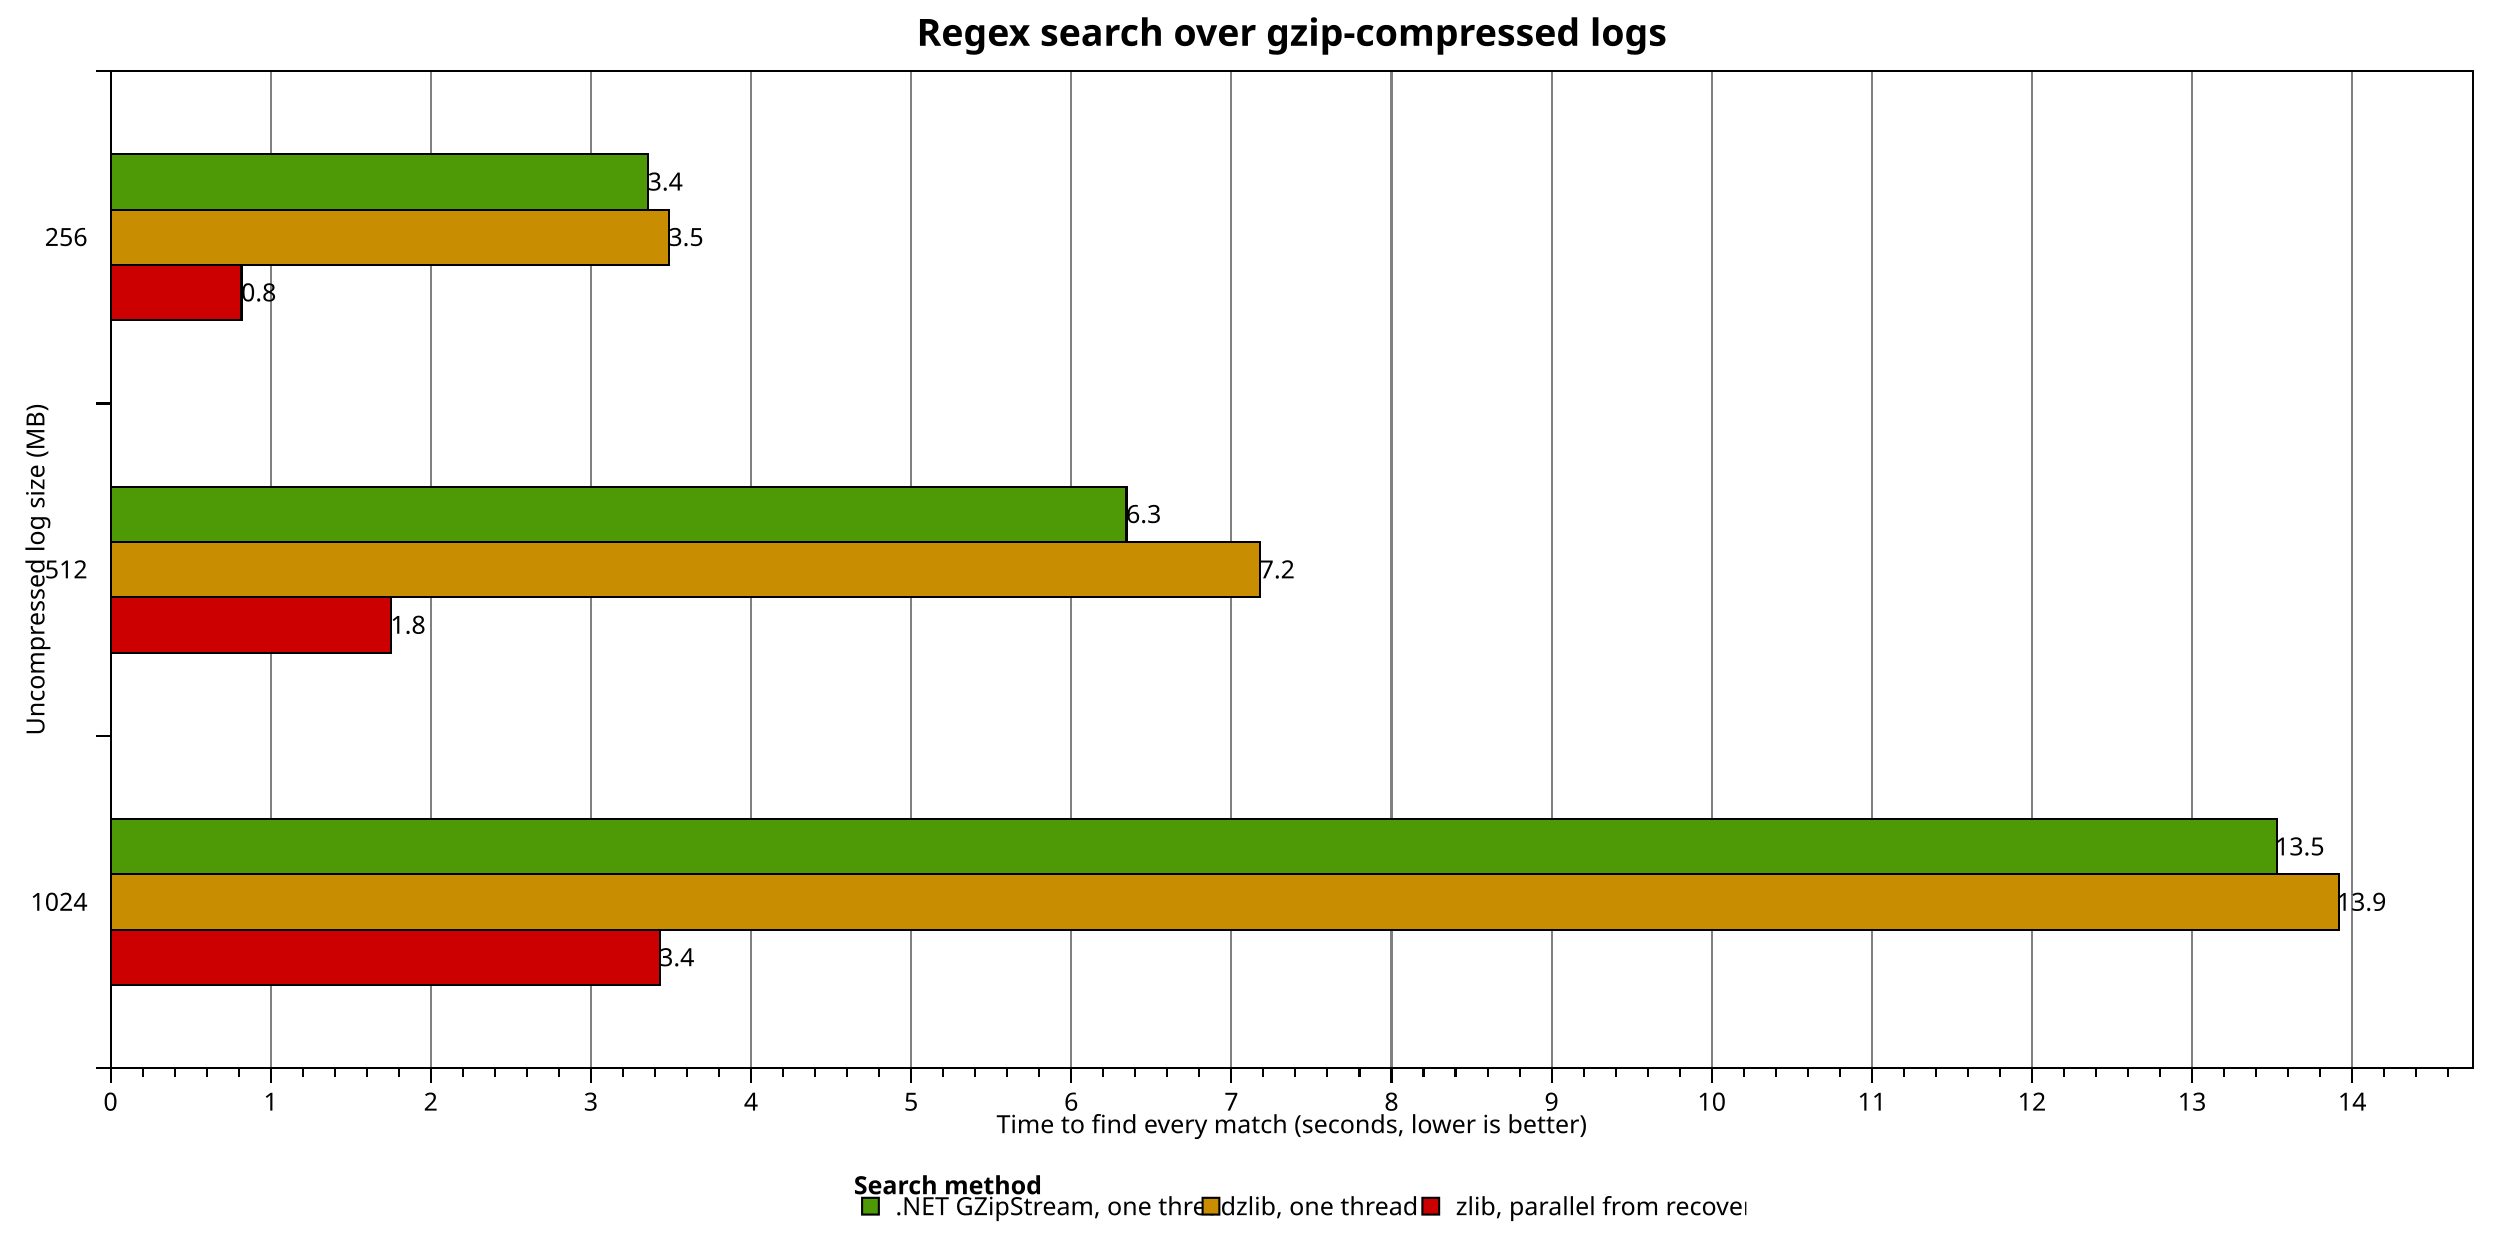
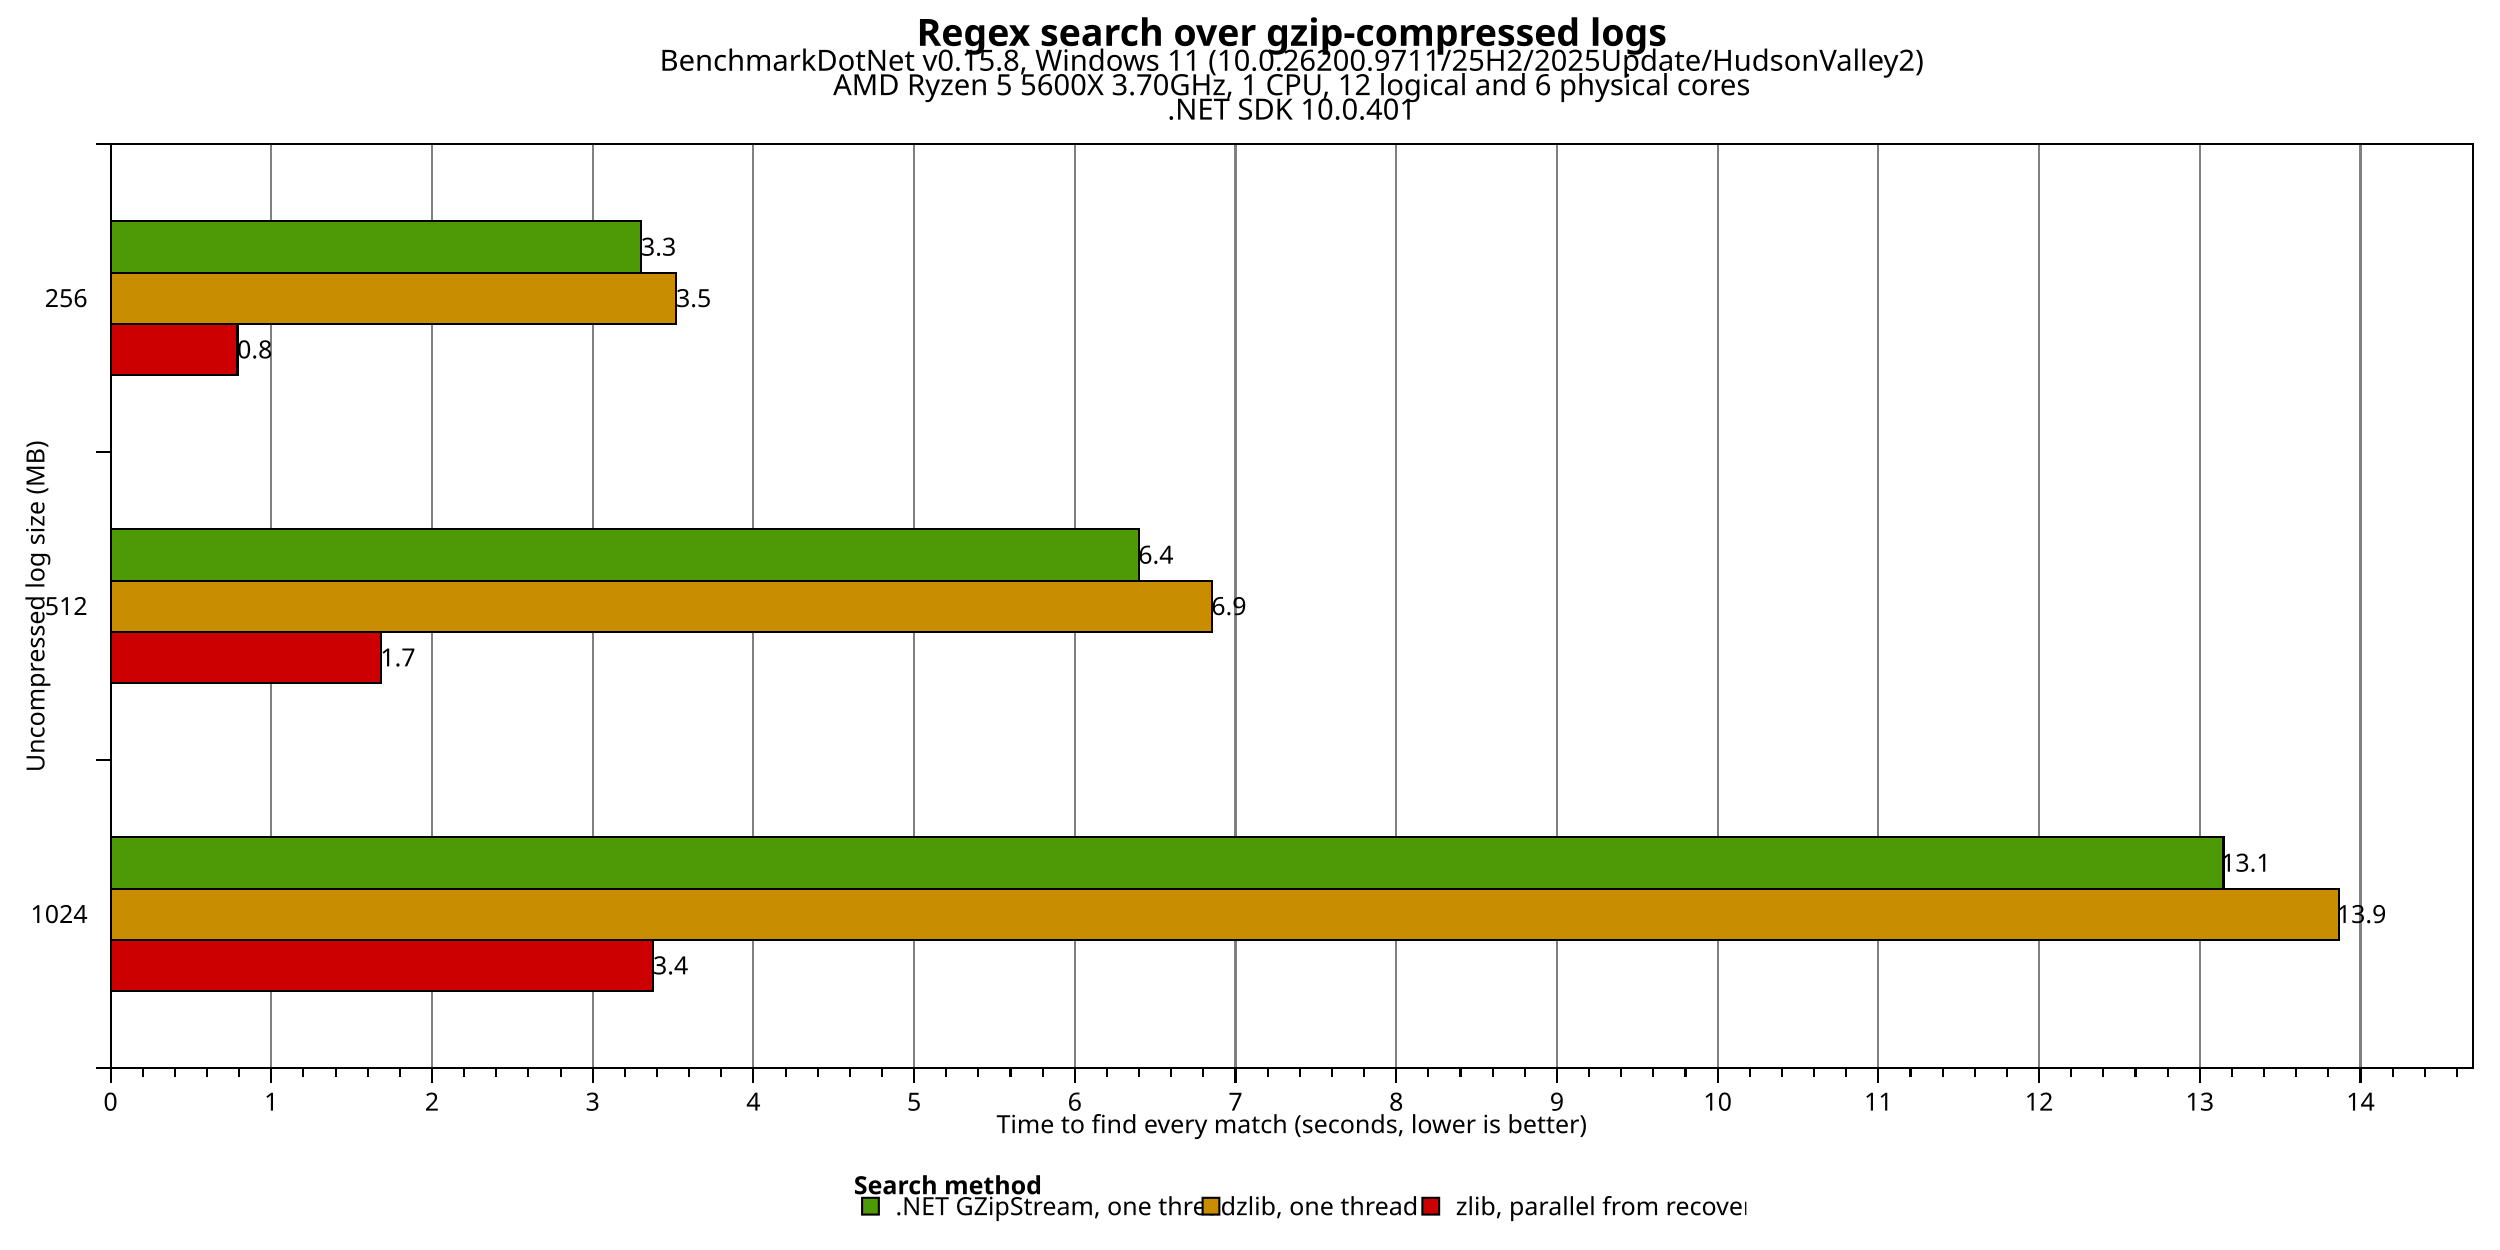
<svg xmlns="http://www.w3.org/2000/svg" width="1200" height="600" version="1.1">
+   <rect x="0" y="0" width="1200" height="600" style="fill:rgb(255,255,255);stroke:none;" />
  <defs>
    <clipPath id="clipPath1">
      <rect x="0" y="0" width="1200" height="600" />
    </clipPath>
  </defs>
  <g clip-path="url(#clipPath1)">
-     <polyline points="68.44,512.788 68.44,516.788" style="fill:none;stroke:black;stroke-width:1" shape-rendering="crispEdges" />
-     <polyline points="83.811,512.788 83.811,516.788" style="fill:none;stroke:black;stroke-width:1" shape-rendering="crispEdges" />
-     <polyline points="99.183,512.788 99.183,516.788" style="fill:none;stroke:black;stroke-width:1" shape-rendering="crispEdges" />
-     <polyline points="114.554,512.788 114.554,516.788" style="fill:none;stroke:black;stroke-width:1" shape-rendering="crispEdges" />
-     <polyline points="145.296,512.788 145.296,516.788" style="fill:none;stroke:black;stroke-width:1" shape-rendering="crispEdges" />
-     <polyline points="160.668,512.788 160.668,516.788" style="fill:none;stroke:black;stroke-width:1" shape-rendering="crispEdges" />
-     <polyline points="176.039,512.788 176.039,516.788" style="fill:none;stroke:black;stroke-width:1" shape-rendering="crispEdges" />
-     <polyline points="191.41,512.788 191.41,516.788" style="fill:none;stroke:black;stroke-width:1" shape-rendering="crispEdges" />
-     <polyline points="222.153,512.788 222.153,516.788" style="fill:none;stroke:black;stroke-width:1" shape-rendering="crispEdges" />
-     <polyline points="237.524,512.788 237.524,516.788" style="fill:none;stroke:black;stroke-width:1" shape-rendering="crispEdges" />
-     <polyline points="252.895,512.788 252.895,516.788" style="fill:none;stroke:black;stroke-width:1" shape-rendering="crispEdges" />
-     <polyline points="268.266,512.788 268.266,516.788" style="fill:none;stroke:black;stroke-width:1" shape-rendering="crispEdges" />
-     <polyline points="299.009,512.788 299.009,516.788" style="fill:none;stroke:black;stroke-width:1" shape-rendering="crispEdges" />
-     <polyline points="314.38,512.788 314.38,516.788" style="fill:none;stroke:black;stroke-width:1" shape-rendering="crispEdges" />
-     <polyline points="329.751,512.788 329.751,516.788" style="fill:none;stroke:black;stroke-width:1" shape-rendering="crispEdges" />
-     <polyline points="345.122,512.788 345.122,516.788" style="fill:none;stroke:black;stroke-width:1" shape-rendering="crispEdges" />
-     <polyline points="375.865,512.788 375.865,516.788" style="fill:none;stroke:black;stroke-width:1" shape-rendering="crispEdges" />
-     <polyline points="391.236,512.788 391.236,516.788" style="fill:none;stroke:black;stroke-width:1" shape-rendering="crispEdges" />
-     <polyline points="406.607,512.788 406.607,516.788" style="fill:none;stroke:black;stroke-width:1" shape-rendering="crispEdges" />
-     <polyline points="421.978,512.788 421.978,516.788" style="fill:none;stroke:black;stroke-width:1" shape-rendering="crispEdges" />
-     <polyline points="452.721,512.788 452.721,516.788" style="fill:none;stroke:black;stroke-width:1" shape-rendering="crispEdges" />
-     <polyline points="468.092,512.788 468.092,516.788" style="fill:none;stroke:black;stroke-width:1" shape-rendering="crispEdges" />
-     <polyline points="483.464,512.788 483.464,516.788" style="fill:none;stroke:black;stroke-width:1" shape-rendering="crispEdges" />
-     <polyline points="498.835,512.788 498.835,516.788" style="fill:none;stroke:black;stroke-width:1" shape-rendering="crispEdges" />
-     <polyline points="529.577,512.788 529.577,516.788" style="fill:none;stroke:black;stroke-width:1" shape-rendering="crispEdges" />
-     <polyline points="544.948,512.788 544.948,516.788" style="fill:none;stroke:black;stroke-width:1" shape-rendering="crispEdges" />
-     <polyline points="560.32,512.788 560.32,516.788" style="fill:none;stroke:black;stroke-width:1" shape-rendering="crispEdges" />
-     <polyline points="575.691,512.788 575.691,516.788" style="fill:none;stroke:black;stroke-width:1" shape-rendering="crispEdges" />
-     <polyline points="606.433,512.788 606.433,516.788" style="fill:none;stroke:black;stroke-width:1" shape-rendering="crispEdges" />
-     <polyline points="621.804,512.788 621.804,516.788" style="fill:none;stroke:black;stroke-width:1" shape-rendering="crispEdges" />
-     <polyline points="637.176,512.788 637.176,516.788" style="fill:none;stroke:black;stroke-width:1" shape-rendering="crispEdges" />
-     <polyline points="652.547,512.788 652.547,516.788" style="fill:none;stroke:black;stroke-width:1" shape-rendering="crispEdges" />
-     <polyline points="683.289,512.788 683.289,516.788" style="fill:none;stroke:black;stroke-width:1" shape-rendering="crispEdges" />
-     <polyline points="698.661,512.788 698.661,516.788" style="fill:none;stroke:black;stroke-width:1" shape-rendering="crispEdges" />
-     <polyline points="714.032,512.788 714.032,516.788" style="fill:none;stroke:black;stroke-width:1" shape-rendering="crispEdges" />
-     <polyline points="729.403,512.788 729.403,516.788" style="fill:none;stroke:black;stroke-width:1" shape-rendering="crispEdges" />
-     <polyline points="760.146,512.788 760.146,516.788" style="fill:none;stroke:black;stroke-width:1" shape-rendering="crispEdges" />
-     <polyline points="775.517,512.788 775.517,516.788" style="fill:none;stroke:black;stroke-width:1" shape-rendering="crispEdges" />
-     <polyline points="790.888,512.788 790.888,516.788" style="fill:none;stroke:black;stroke-width:1" shape-rendering="crispEdges" />
-     <polyline points="806.259,512.788 806.259,516.788" style="fill:none;stroke:black;stroke-width:1" shape-rendering="crispEdges" />
-     <polyline points="837.002,512.788 837.002,516.788" style="fill:none;stroke:black;stroke-width:1" shape-rendering="crispEdges" />
-     <polyline points="852.373,512.788 852.373,516.788" style="fill:none;stroke:black;stroke-width:1" shape-rendering="crispEdges" />
-     <polyline points="867.744,512.788 867.744,516.788" style="fill:none;stroke:black;stroke-width:1" shape-rendering="crispEdges" />
-     <polyline points="883.115,512.788 883.115,516.788" style="fill:none;stroke:black;stroke-width:1" shape-rendering="crispEdges" />
-     <polyline points="913.858,512.788 913.858,516.788" style="fill:none;stroke:black;stroke-width:1" shape-rendering="crispEdges" />
-     <polyline points="929.229,512.788 929.229,516.788" style="fill:none;stroke:black;stroke-width:1" shape-rendering="crispEdges" />
-     <polyline points="944.6,512.788 944.6,516.788" style="fill:none;stroke:black;stroke-width:1" shape-rendering="crispEdges" />
-     <polyline points="959.972,512.788 959.972,516.788" style="fill:none;stroke:black;stroke-width:1" shape-rendering="crispEdges" />
-     <polyline points="990.714,512.788 990.714,516.788" style="fill:none;stroke:black;stroke-width:1" shape-rendering="crispEdges" />
-     <polyline points="1006.085,512.788 1006.085,516.788" style="fill:none;stroke:black;stroke-width:1" shape-rendering="crispEdges" />
-     <polyline points="1021.457,512.788 1021.457,516.788" style="fill:none;stroke:black;stroke-width:1" shape-rendering="crispEdges" />
-     <polyline points="1036.828,512.788 1036.828,516.788" style="fill:none;stroke:black;stroke-width:1" shape-rendering="crispEdges" />
-     <polyline points="1067.57,512.788 1067.57,516.788" style="fill:none;stroke:black;stroke-width:1" shape-rendering="crispEdges" />
-     <polyline points="1082.941,512.788 1082.941,516.788" style="fill:none;stroke:black;stroke-width:1" shape-rendering="crispEdges" />
-     <polyline points="1098.313,512.788 1098.313,516.788" style="fill:none;stroke:black;stroke-width:1" shape-rendering="crispEdges" />
-     <polyline points="1113.684,512.788 1113.684,516.788" style="fill:none;stroke:black;stroke-width:1" shape-rendering="crispEdges" />
-     <polyline points="1144.426,512.788 1144.426,516.788" style="fill:none;stroke:black;stroke-width:1" shape-rendering="crispEdges" />
-     <polyline points="1159.798,512.788 1159.798,516.788" style="fill:none;stroke:black;stroke-width:1" shape-rendering="crispEdges" />
-     <polyline points="1175.169,512.788 1175.169,516.788" style="fill:none;stroke:black;stroke-width:1" shape-rendering="crispEdges" />
-     <text dominant-baseline="middle" text-anchor="end" transform="translate(42.069,113.8863)" font-family="Segoe UI" font-size="12" font-weight="400" fill="black">256</text>
-     <text dominant-baseline="middle" text-anchor="end" transform="translate(42.069,273.447)" font-family="Segoe UI" font-size="12" font-weight="400" fill="black">512</text>
-     <text dominant-baseline="middle" text-anchor="end" transform="translate(42.069,433.0077)" font-family="Segoe UI" font-size="12" font-weight="400" fill="black">1024</text>
-     <polyline points="53.069,34.106 46.069,34.106" style="fill:none;stroke:black;stroke-width:1" shape-rendering="crispEdges" />
-     <polyline points="53.069,193.667 46.069,193.667" style="fill:none;stroke:black;stroke-width:1" shape-rendering="crispEdges" />
-     <polyline points="53.069,353.227 46.069,353.227" style="fill:none;stroke:black;stroke-width:1" shape-rendering="crispEdges" />
+     <polyline points="68.497,512.788 68.497,516.788" style="fill:none;stroke:black;stroke-width:1" shape-rendering="crispEdges" />
+     <polyline points="83.925,512.788 83.925,516.788" style="fill:none;stroke:black;stroke-width:1" shape-rendering="crispEdges" />
+     <polyline points="99.354,512.788 99.354,516.788" style="fill:none;stroke:black;stroke-width:1" shape-rendering="crispEdges" />
+     <polyline points="114.782,512.788 114.782,516.788" style="fill:none;stroke:black;stroke-width:1" shape-rendering="crispEdges" />
+     <polyline points="145.639,512.788 145.639,516.788" style="fill:none;stroke:black;stroke-width:1" shape-rendering="crispEdges" />
+     <polyline points="161.067,512.788 161.067,516.788" style="fill:none;stroke:black;stroke-width:1" shape-rendering="crispEdges" />
+     <polyline points="176.495,512.788 176.495,516.788" style="fill:none;stroke:black;stroke-width:1" shape-rendering="crispEdges" />
+     <polyline points="191.923,512.788 191.923,516.788" style="fill:none;stroke:black;stroke-width:1" shape-rendering="crispEdges" />
+     <polyline points="222.78,512.788 222.78,516.788" style="fill:none;stroke:black;stroke-width:1" shape-rendering="crispEdges" />
+     <polyline points="238.208,512.788 238.208,516.788" style="fill:none;stroke:black;stroke-width:1" shape-rendering="crispEdges" />
+     <polyline points="253.636,512.788 253.636,516.788" style="fill:none;stroke:black;stroke-width:1" shape-rendering="crispEdges" />
+     <polyline points="269.065,512.788 269.065,516.788" style="fill:none;stroke:black;stroke-width:1" shape-rendering="crispEdges" />
+     <polyline points="299.921,512.788 299.921,516.788" style="fill:none;stroke:black;stroke-width:1" shape-rendering="crispEdges" />
+     <polyline points="315.349,512.788 315.349,516.788" style="fill:none;stroke:black;stroke-width:1" shape-rendering="crispEdges" />
+     <polyline points="330.778,512.788 330.778,516.788" style="fill:none;stroke:black;stroke-width:1" shape-rendering="crispEdges" />
+     <polyline points="346.206,512.788 346.206,516.788" style="fill:none;stroke:black;stroke-width:1" shape-rendering="crispEdges" />
+     <polyline points="377.062,512.788 377.062,516.788" style="fill:none;stroke:black;stroke-width:1" shape-rendering="crispEdges" />
+     <polyline points="392.491,512.788 392.491,516.788" style="fill:none;stroke:black;stroke-width:1" shape-rendering="crispEdges" />
+     <polyline points="407.919,512.788 407.919,516.788" style="fill:none;stroke:black;stroke-width:1" shape-rendering="crispEdges" />
+     <polyline points="423.347,512.788 423.347,516.788" style="fill:none;stroke:black;stroke-width:1" shape-rendering="crispEdges" />
+     <polyline points="454.204,512.788 454.204,516.788" style="fill:none;stroke:black;stroke-width:1" shape-rendering="crispEdges" />
+     <polyline points="469.632,512.788 469.632,516.788" style="fill:none;stroke:black;stroke-width:1" shape-rendering="crispEdges" />
+     <polyline points="485.06,512.788 485.06,516.788" style="fill:none;stroke:black;stroke-width:1" shape-rendering="crispEdges" />
+     <polyline points="500.488,512.788 500.488,516.788" style="fill:none;stroke:black;stroke-width:1" shape-rendering="crispEdges" />
+     <polyline points="531.345,512.788 531.345,516.788" style="fill:none;stroke:black;stroke-width:1" shape-rendering="crispEdges" />
+     <polyline points="546.773,512.788 546.773,516.788" style="fill:none;stroke:black;stroke-width:1" shape-rendering="crispEdges" />
+     <polyline points="562.202,512.788 562.202,516.788" style="fill:none;stroke:black;stroke-width:1" shape-rendering="crispEdges" />
+     <polyline points="577.63,512.788 577.63,516.788" style="fill:none;stroke:black;stroke-width:1" shape-rendering="crispEdges" />
+     <polyline points="608.486,512.788 608.486,516.788" style="fill:none;stroke:black;stroke-width:1" shape-rendering="crispEdges" />
+     <polyline points="623.915,512.788 623.915,516.788" style="fill:none;stroke:black;stroke-width:1" shape-rendering="crispEdges" />
+     <polyline points="639.343,512.788 639.343,516.788" style="fill:none;stroke:black;stroke-width:1" shape-rendering="crispEdges" />
+     <polyline points="654.771,512.788 654.771,516.788" style="fill:none;stroke:black;stroke-width:1" shape-rendering="crispEdges" />
+     <polyline points="685.628,512.788 685.628,516.788" style="fill:none;stroke:black;stroke-width:1" shape-rendering="crispEdges" />
+     <polyline points="701.056,512.788 701.056,516.788" style="fill:none;stroke:black;stroke-width:1" shape-rendering="crispEdges" />
+     <polyline points="716.484,512.788 716.484,516.788" style="fill:none;stroke:black;stroke-width:1" shape-rendering="crispEdges" />
+     <polyline points="731.912,512.788 731.912,516.788" style="fill:none;stroke:black;stroke-width:1" shape-rendering="crispEdges" />
+     <polyline points="762.769,512.788 762.769,516.788" style="fill:none;stroke:black;stroke-width:1" shape-rendering="crispEdges" />
+     <polyline points="778.197,512.788 778.197,516.788" style="fill:none;stroke:black;stroke-width:1" shape-rendering="crispEdges" />
+     <polyline points="793.625,512.788 793.625,516.788" style="fill:none;stroke:black;stroke-width:1" shape-rendering="crispEdges" />
+     <polyline points="809.054,512.788 809.054,516.788" style="fill:none;stroke:black;stroke-width:1" shape-rendering="crispEdges" />
+     <polyline points="839.91,512.788 839.91,516.788" style="fill:none;stroke:black;stroke-width:1" shape-rendering="crispEdges" />
+     <polyline points="855.338,512.788 855.338,516.788" style="fill:none;stroke:black;stroke-width:1" shape-rendering="crispEdges" />
+     <polyline points="870.767,512.788 870.767,516.788" style="fill:none;stroke:black;stroke-width:1" shape-rendering="crispEdges" />
+     <polyline points="886.195,512.788 886.195,516.788" style="fill:none;stroke:black;stroke-width:1" shape-rendering="crispEdges" />
+     <polyline points="917.052,512.788 917.052,516.788" style="fill:none;stroke:black;stroke-width:1" shape-rendering="crispEdges" />
+     <polyline points="932.48,512.788 932.48,516.788" style="fill:none;stroke:black;stroke-width:1" shape-rendering="crispEdges" />
+     <polyline points="947.908,512.788 947.908,516.788" style="fill:none;stroke:black;stroke-width:1" shape-rendering="crispEdges" />
+     <polyline points="963.336,512.788 963.336,516.788" style="fill:none;stroke:black;stroke-width:1" shape-rendering="crispEdges" />
+     <polyline points="994.193,512.788 994.193,516.788" style="fill:none;stroke:black;stroke-width:1" shape-rendering="crispEdges" />
+     <polyline points="1009.621,512.788 1009.621,516.788" style="fill:none;stroke:black;stroke-width:1" shape-rendering="crispEdges" />
+     <polyline points="1025.049,512.788 1025.049,516.788" style="fill:none;stroke:black;stroke-width:1" shape-rendering="crispEdges" />
+     <polyline points="1040.478,512.788 1040.478,516.788" style="fill:none;stroke:black;stroke-width:1" shape-rendering="crispEdges" />
+     <polyline points="1071.334,512.788 1071.334,516.788" style="fill:none;stroke:black;stroke-width:1" shape-rendering="crispEdges" />
+     <polyline points="1086.762,512.788 1086.762,516.788" style="fill:none;stroke:black;stroke-width:1" shape-rendering="crispEdges" />
+     <polyline points="1102.191,512.788 1102.191,516.788" style="fill:none;stroke:black;stroke-width:1" shape-rendering="crispEdges" />
+     <polyline points="1117.619,512.788 1117.619,516.788" style="fill:none;stroke:black;stroke-width:1" shape-rendering="crispEdges" />
+     <polyline points="1148.475,512.788 1148.475,516.788" style="fill:none;stroke:black;stroke-width:1" shape-rendering="crispEdges" />
+     <polyline points="1163.904,512.788 1163.904,516.788" style="fill:none;stroke:black;stroke-width:1" shape-rendering="crispEdges" />
+     <polyline points="1179.332,512.788 1179.332,516.788" style="fill:none;stroke:black;stroke-width:1" shape-rendering="crispEdges" />
+     <text dominant-baseline="middle" text-anchor="end" transform="translate(42.069,143.2076)" font-family="Segoe UI" font-size="12" font-weight="400" fill="black">256</text>
+     <text dominant-baseline="middle" text-anchor="end" transform="translate(42.069,291.0398)" font-family="Segoe UI" font-size="12" font-weight="400" fill="black">512</text>
+     <text dominant-baseline="middle" text-anchor="end" transform="translate(42.069,438.8719)" font-family="Segoe UI" font-size="12" font-weight="400" fill="black">1024</text>
+     <polyline points="53.069,69.291 46.069,69.291" style="fill:none;stroke:black;stroke-width:1" shape-rendering="crispEdges" />
+     <polyline points="53.069,217.124 46.069,217.124" style="fill:none;stroke:black;stroke-width:1" shape-rendering="crispEdges" />
+     <polyline points="53.069,364.956 46.069,364.956" style="fill:none;stroke:black;stroke-width:1" shape-rendering="crispEdges" />
    <polyline points="53.069,512.788 46.069,512.788" style="fill:none;stroke:black;stroke-width:1" shape-rendering="crispEdges" />
-     <text dominant-baseline="hanging" text-anchor="middle" transform="translate(12,273.447) rotate(-90)" font-family="Segoe UI" font-size="12" font-weight="400" fill="black">Uncompressed log size (MB)</text>
+     <text dominant-baseline="hanging" text-anchor="middle" transform="translate(12,291.0398) rotate(-90)" font-family="Segoe UI" font-size="12" font-weight="400" fill="black">Uncompressed log size (MB)</text>
    <text dominant-baseline="hanging" text-anchor="middle" transform="translate(53.069,523.788)" font-family="Segoe UI" font-size="12" font-weight="400" fill="black">0</text>
-     <text dominant-baseline="hanging" text-anchor="middle" transform="translate(129.9252,523.788)" font-family="Segoe UI" font-size="12" font-weight="400" fill="black">1</text>
-     <text dominant-baseline="hanging" text-anchor="middle" transform="translate(206.7813,523.788)" font-family="Segoe UI" font-size="12" font-weight="400" fill="black">2</text>
-     <text dominant-baseline="hanging" text-anchor="middle" transform="translate(283.6375,523.788)" font-family="Segoe UI" font-size="12" font-weight="400" fill="black">3</text>
-     <text dominant-baseline="hanging" text-anchor="middle" transform="translate(360.4936,523.788)" font-family="Segoe UI" font-size="12" font-weight="400" fill="black">4</text>
-     <text dominant-baseline="hanging" text-anchor="middle" transform="translate(437.3498,523.788)" font-family="Segoe UI" font-size="12" font-weight="400" fill="black">5</text>
-     <text dominant-baseline="hanging" text-anchor="middle" transform="translate(514.2059,523.788)" font-family="Segoe UI" font-size="12" font-weight="400" fill="black">6</text>
-     <text dominant-baseline="hanging" text-anchor="middle" transform="translate(591.0621,523.788)" font-family="Segoe UI" font-size="12" font-weight="400" fill="black">7</text>
-     <text dominant-baseline="hanging" text-anchor="middle" transform="translate(667.9182,523.788)" font-family="Segoe UI" font-size="12" font-weight="400" fill="black">8</text>
-     <text dominant-baseline="hanging" text-anchor="middle" transform="translate(744.7744,523.788)" font-family="Segoe UI" font-size="12" font-weight="400" fill="black">9</text>
-     <text dominant-baseline="hanging" text-anchor="middle" transform="translate(821.6305,523.788)" font-family="Segoe UI" font-size="12" font-weight="400" fill="black">10</text>
-     <text dominant-baseline="hanging" text-anchor="middle" transform="translate(898.4867,523.788)" font-family="Segoe UI" font-size="12" font-weight="400" fill="black">11</text>
-     <text dominant-baseline="hanging" text-anchor="middle" transform="translate(975.3428,523.788)" font-family="Segoe UI" font-size="12" font-weight="400" fill="black">12</text>
-     <text dominant-baseline="hanging" text-anchor="middle" transform="translate(1052.199,523.788)" font-family="Segoe UI" font-size="12" font-weight="400" fill="black">13</text>
-     <text dominant-baseline="hanging" text-anchor="middle" transform="translate(1129.055,523.788)" font-family="Segoe UI" font-size="12" font-weight="400" fill="black">14</text>
-     <polyline points="53.069,34.106 53.069,512.788" style="fill:none;stroke:rgb(128,128,128);stroke-width:1" shape-rendering="crispEdges" />
-     <polyline points="129.925,34.106 129.925,512.788" style="fill:none;stroke:rgb(128,128,128);stroke-width:1" shape-rendering="crispEdges" />
-     <polyline points="206.781,34.106 206.781,512.788" style="fill:none;stroke:rgb(128,128,128);stroke-width:1" shape-rendering="crispEdges" />
-     <polyline points="283.637,34.106 283.637,512.788" style="fill:none;stroke:rgb(128,128,128);stroke-width:1" shape-rendering="crispEdges" />
-     <polyline points="360.494,34.106 360.494,512.788" style="fill:none;stroke:rgb(128,128,128);stroke-width:1" shape-rendering="crispEdges" />
-     <polyline points="437.35,34.106 437.35,512.788" style="fill:none;stroke:rgb(128,128,128);stroke-width:1" shape-rendering="crispEdges" />
-     <polyline points="514.206,34.106 514.206,512.788" style="fill:none;stroke:rgb(128,128,128);stroke-width:1" shape-rendering="crispEdges" />
-     <polyline points="591.062,34.106 591.062,512.788" style="fill:none;stroke:rgb(128,128,128);stroke-width:1" shape-rendering="crispEdges" />
-     <polyline points="667.918,34.106 667.918,512.788" style="fill:none;stroke:rgb(128,128,128);stroke-width:1" shape-rendering="crispEdges" />
-     <polyline points="744.774,34.106 744.774,512.788" style="fill:none;stroke:rgb(128,128,128);stroke-width:1" shape-rendering="crispEdges" />
-     <polyline points="821.63,34.106 821.63,512.788" style="fill:none;stroke:rgb(128,128,128);stroke-width:1" shape-rendering="crispEdges" />
-     <polyline points="898.487,34.106 898.487,512.788" style="fill:none;stroke:rgb(128,128,128);stroke-width:1" shape-rendering="crispEdges" />
-     <polyline points="975.343,34.106 975.343,512.788" style="fill:none;stroke:rgb(128,128,128);stroke-width:1" shape-rendering="crispEdges" />
-     <polyline points="1052.199,34.106 1052.199,512.788" style="fill:none;stroke:rgb(128,128,128);stroke-width:1" shape-rendering="crispEdges" />
-     <polyline points="1129.055,34.106 1129.055,512.788" style="fill:none;stroke:rgb(128,128,128);stroke-width:1" shape-rendering="crispEdges" />
+     <text dominant-baseline="hanging" text-anchor="middle" transform="translate(130.2103,523.788)" font-family="Segoe UI" font-size="12" font-weight="400" fill="black">1</text>
+     <text dominant-baseline="hanging" text-anchor="middle" transform="translate(207.3516,523.788)" font-family="Segoe UI" font-size="12" font-weight="400" fill="black">2</text>
+     <text dominant-baseline="hanging" text-anchor="middle" transform="translate(284.4929,523.788)" font-family="Segoe UI" font-size="12" font-weight="400" fill="black">3</text>
+     <text dominant-baseline="hanging" text-anchor="middle" transform="translate(361.6342,523.788)" font-family="Segoe UI" font-size="12" font-weight="400" fill="black">4</text>
+     <text dominant-baseline="hanging" text-anchor="middle" transform="translate(438.7755,523.788)" font-family="Segoe UI" font-size="12" font-weight="400" fill="black">5</text>
+     <text dominant-baseline="hanging" text-anchor="middle" transform="translate(515.9168,523.788)" font-family="Segoe UI" font-size="12" font-weight="400" fill="black">6</text>
+     <text dominant-baseline="hanging" text-anchor="middle" transform="translate(593.0581,523.788)" font-family="Segoe UI" font-size="12" font-weight="400" fill="black">7</text>
+     <text dominant-baseline="hanging" text-anchor="middle" transform="translate(670.1994,523.788)" font-family="Segoe UI" font-size="12" font-weight="400" fill="black">8</text>
+     <text dominant-baseline="hanging" text-anchor="middle" transform="translate(747.3407,523.788)" font-family="Segoe UI" font-size="12" font-weight="400" fill="black">9</text>
+     <text dominant-baseline="hanging" text-anchor="middle" transform="translate(824.482,523.788)" font-family="Segoe UI" font-size="12" font-weight="400" fill="black">10</text>
+     <text dominant-baseline="hanging" text-anchor="middle" transform="translate(901.6233,523.788)" font-family="Segoe UI" font-size="12" font-weight="400" fill="black">11</text>
+     <text dominant-baseline="hanging" text-anchor="middle" transform="translate(978.7646,523.788)" font-family="Segoe UI" font-size="12" font-weight="400" fill="black">12</text>
+     <text dominant-baseline="hanging" text-anchor="middle" transform="translate(1055.906,523.788)" font-family="Segoe UI" font-size="12" font-weight="400" fill="black">13</text>
+     <text dominant-baseline="hanging" text-anchor="middle" transform="translate(1133.047,523.788)" font-family="Segoe UI" font-size="12" font-weight="400" fill="black">14</text>
+     <polyline points="53.069,69.291 53.069,512.788" style="fill:none;stroke:rgb(128,128,128);stroke-width:1" shape-rendering="crispEdges" />
+     <polyline points="130.21,69.291 130.21,512.788" style="fill:none;stroke:rgb(128,128,128);stroke-width:1" shape-rendering="crispEdges" />
+     <polyline points="207.352,69.291 207.352,512.788" style="fill:none;stroke:rgb(128,128,128);stroke-width:1" shape-rendering="crispEdges" />
+     <polyline points="284.493,69.291 284.493,512.788" style="fill:none;stroke:rgb(128,128,128);stroke-width:1" shape-rendering="crispEdges" />
+     <polyline points="361.634,69.291 361.634,512.788" style="fill:none;stroke:rgb(128,128,128);stroke-width:1" shape-rendering="crispEdges" />
+     <polyline points="438.776,69.291 438.776,512.788" style="fill:none;stroke:rgb(128,128,128);stroke-width:1" shape-rendering="crispEdges" />
+     <polyline points="515.917,69.291 515.917,512.788" style="fill:none;stroke:rgb(128,128,128);stroke-width:1" shape-rendering="crispEdges" />
+     <polyline points="593.058,69.291 593.058,512.788" style="fill:none;stroke:rgb(128,128,128);stroke-width:1" shape-rendering="crispEdges" />
+     <polyline points="670.199,69.291 670.199,512.788" style="fill:none;stroke:rgb(128,128,128);stroke-width:1" shape-rendering="crispEdges" />
+     <polyline points="747.341,69.291 747.341,512.788" style="fill:none;stroke:rgb(128,128,128);stroke-width:1" shape-rendering="crispEdges" />
+     <polyline points="824.482,69.291 824.482,512.788" style="fill:none;stroke:rgb(128,128,128);stroke-width:1" shape-rendering="crispEdges" />
+     <polyline points="901.623,69.291 901.623,512.788" style="fill:none;stroke:rgb(128,128,128);stroke-width:1" shape-rendering="crispEdges" />
+     <polyline points="978.765,69.291 978.765,512.788" style="fill:none;stroke:rgb(128,128,128);stroke-width:1" shape-rendering="crispEdges" />
+     <polyline points="1055.906,69.291 1055.906,512.788" style="fill:none;stroke:rgb(128,128,128);stroke-width:1" shape-rendering="crispEdges" />
+     <polyline points="1133.047,69.291 1133.047,512.788" style="fill:none;stroke:rgb(128,128,128);stroke-width:1" shape-rendering="crispEdges" />
    <polyline points="53.069,512.788 53.069,519.788" style="fill:none;stroke:black;stroke-width:1" shape-rendering="crispEdges" />
-     <polyline points="129.925,512.788 129.925,519.788" style="fill:none;stroke:black;stroke-width:1" shape-rendering="crispEdges" />
-     <polyline points="206.781,512.788 206.781,519.788" style="fill:none;stroke:black;stroke-width:1" shape-rendering="crispEdges" />
-     <polyline points="283.637,512.788 283.637,519.788" style="fill:none;stroke:black;stroke-width:1" shape-rendering="crispEdges" />
-     <polyline points="360.494,512.788 360.494,519.788" style="fill:none;stroke:black;stroke-width:1" shape-rendering="crispEdges" />
-     <polyline points="437.35,512.788 437.35,519.788" style="fill:none;stroke:black;stroke-width:1" shape-rendering="crispEdges" />
-     <polyline points="514.206,512.788 514.206,519.788" style="fill:none;stroke:black;stroke-width:1" shape-rendering="crispEdges" />
-     <polyline points="591.062,512.788 591.062,519.788" style="fill:none;stroke:black;stroke-width:1" shape-rendering="crispEdges" />
-     <polyline points="667.918,512.788 667.918,519.788" style="fill:none;stroke:black;stroke-width:1" shape-rendering="crispEdges" />
-     <polyline points="744.774,512.788 744.774,519.788" style="fill:none;stroke:black;stroke-width:1" shape-rendering="crispEdges" />
-     <polyline points="821.63,512.788 821.63,519.788" style="fill:none;stroke:black;stroke-width:1" shape-rendering="crispEdges" />
-     <polyline points="898.487,512.788 898.487,519.788" style="fill:none;stroke:black;stroke-width:1" shape-rendering="crispEdges" />
-     <polyline points="975.343,512.788 975.343,519.788" style="fill:none;stroke:black;stroke-width:1" shape-rendering="crispEdges" />
-     <polyline points="1052.199,512.788 1052.199,519.788" style="fill:none;stroke:black;stroke-width:1" shape-rendering="crispEdges" />
-     <polyline points="1129.055,512.788 1129.055,519.788" style="fill:none;stroke:black;stroke-width:1" shape-rendering="crispEdges" />
+     <polyline points="130.21,512.788 130.21,519.788" style="fill:none;stroke:black;stroke-width:1" shape-rendering="crispEdges" />
+     <polyline points="207.352,512.788 207.352,519.788" style="fill:none;stroke:black;stroke-width:1" shape-rendering="crispEdges" />
+     <polyline points="284.493,512.788 284.493,519.788" style="fill:none;stroke:black;stroke-width:1" shape-rendering="crispEdges" />
+     <polyline points="361.634,512.788 361.634,519.788" style="fill:none;stroke:black;stroke-width:1" shape-rendering="crispEdges" />
+     <polyline points="438.776,512.788 438.776,519.788" style="fill:none;stroke:black;stroke-width:1" shape-rendering="crispEdges" />
+     <polyline points="515.917,512.788 515.917,519.788" style="fill:none;stroke:black;stroke-width:1" shape-rendering="crispEdges" />
+     <polyline points="593.058,512.788 593.058,519.788" style="fill:none;stroke:black;stroke-width:1" shape-rendering="crispEdges" />
+     <polyline points="670.199,512.788 670.199,519.788" style="fill:none;stroke:black;stroke-width:1" shape-rendering="crispEdges" />
+     <polyline points="747.341,512.788 747.341,519.788" style="fill:none;stroke:black;stroke-width:1" shape-rendering="crispEdges" />
+     <polyline points="824.482,512.788 824.482,519.788" style="fill:none;stroke:black;stroke-width:1" shape-rendering="crispEdges" />
+     <polyline points="901.623,512.788 901.623,519.788" style="fill:none;stroke:black;stroke-width:1" shape-rendering="crispEdges" />
+     <polyline points="978.765,512.788 978.765,519.788" style="fill:none;stroke:black;stroke-width:1" shape-rendering="crispEdges" />
+     <polyline points="1055.906,512.788 1055.906,519.788" style="fill:none;stroke:black;stroke-width:1" shape-rendering="crispEdges" />
+     <polyline points="1133.047,512.788 1133.047,519.788" style="fill:none;stroke:black;stroke-width:1" shape-rendering="crispEdges" />
    <text dominant-baseline="baseline" text-anchor="middle" transform="translate(620.0325,543.894)" font-family="Segoe UI" font-size="12" font-weight="400" fill="black">Time to find every match (seconds, lower is better)</text>
  </g>
  <defs>
    <clipPath id="clipPath2">
-       <rect x="53.069" y="34.106" width="1133.927" height="478.682" />
+       <rect x="53.069" y="69.291" width="1133.927" height="443.497" />
    </clipPath>
  </defs>
  <g clip-path="url(#clipPath2)">
-     <rect x="53.069" y="73.996" width="258.004" height="26.593" style="fill:rgb(78,154,6);stroke:black;stroke-width:1" shape-rendering="crispEdges" />
-     <text dominant-baseline="middle" text-anchor="middle" transform="translate(319.3237,87.2929)" font-family="Segoe UI" font-size="12" font-weight="400" fill="black">3.4</text>
-     <rect x="53.069" y="233.557" width="487.651" height="26.593" style="fill:rgb(78,154,6);stroke:black;stroke-width:1" shape-rendering="crispEdges" />
-     <text dominant-baseline="middle" text-anchor="middle" transform="translate(548.9702,246.8536)" font-family="Segoe UI" font-size="12" font-weight="400" fill="black">6.3</text>
-     <rect x="53.069" y="393.118" width="1040.08" height="26.593" style="fill:rgb(78,154,6);stroke:black;stroke-width:1" shape-rendering="crispEdges" />
-     <text dominant-baseline="middle" text-anchor="middle" transform="translate(1103.901,406.4142)" font-family="Segoe UI" font-size="12" font-weight="400" fill="black">13.5</text>
-     <rect x="53.069" y="100.59" width="267.967" height="26.593" style="fill:rgb(200,141,0);stroke:black;stroke-width:1" shape-rendering="crispEdges" />
-     <text dominant-baseline="middle" text-anchor="middle" transform="translate(329.287,113.8863)" font-family="Segoe UI" font-size="12" font-weight="400" fill="black">3.5</text>
-     <rect x="53.069" y="260.15" width="551.788" height="26.593" style="fill:rgb(200,141,0);stroke:black;stroke-width:1" shape-rendering="crispEdges" />
-     <text dominant-baseline="middle" text-anchor="middle" transform="translate(613.107,273.447)" font-family="Segoe UI" font-size="12" font-weight="400" fill="black">7.2</text>
-     <rect x="53.069" y="419.711" width="1069.743" height="26.593" style="fill:rgb(200,141,0);stroke:black;stroke-width:1" shape-rendering="crispEdges" />
-     <text dominant-baseline="middle" text-anchor="middle" transform="translate(1133.564,433.0077)" font-family="Segoe UI" font-size="12" font-weight="400" fill="black">13.9</text>
-     <rect x="53.069" y="127.183" width="62.865" height="26.593" style="fill:rgb(204,0,0);stroke:black;stroke-width:1" shape-rendering="crispEdges" />
-     <text dominant-baseline="middle" text-anchor="middle" transform="translate(124.1846,140.4798)" font-family="Segoe UI" font-size="12" font-weight="400" fill="black">0.8</text>
-     <rect x="53.069" y="286.744" width="134.559" height="26.593" style="fill:rgb(204,0,0);stroke:black;stroke-width:1" shape-rendering="crispEdges" />
-     <text dominant-baseline="middle" text-anchor="middle" transform="translate(195.8782,300.0404)" font-family="Segoe UI" font-size="12" font-weight="400" fill="black">1.8</text>
-     <rect x="53.069" y="446.304" width="263.53" height="26.593" style="fill:rgb(204,0,0);stroke:black;stroke-width:1" shape-rendering="crispEdges" />
-     <text dominant-baseline="middle" text-anchor="middle" transform="translate(324.8497,459.6011)" font-family="Segoe UI" font-size="12" font-weight="400" fill="black">3.4</text>
+     <rect x="53.069" y="106.249" width="254.807" height="24.639" style="fill:rgb(78,154,6);stroke:black;stroke-width:1" shape-rendering="crispEdges" />
+     <text dominant-baseline="middle" text-anchor="middle" transform="translate(316.1264,118.5689)" font-family="Segoe UI" font-size="12" font-weight="400" fill="black">3.3</text>
+     <rect x="53.069" y="254.082" width="493.505" height="24.639" style="fill:rgb(78,154,6);stroke:black;stroke-width:1" shape-rendering="crispEdges" />
+     <text dominant-baseline="middle" text-anchor="middle" transform="translate(554.8242,266.4011)" font-family="Segoe UI" font-size="12" font-weight="400" fill="black">6.4</text>
+     <rect x="53.069" y="401.914" width="1014.192" height="24.639" style="fill:rgb(78,154,6);stroke:black;stroke-width:1" shape-rendering="crispEdges" />
+     <text dominant-baseline="middle" text-anchor="middle" transform="translate(1078.014,414.2332)" font-family="Segoe UI" font-size="12" font-weight="400" fill="black">13.1</text>
+     <rect x="53.069" y="130.888" width="271.625" height="24.639" style="fill:rgb(200,141,0);stroke:black;stroke-width:1" shape-rendering="crispEdges" />
+     <text dominant-baseline="middle" text-anchor="middle" transform="translate(332.9443,143.2076)" font-family="Segoe UI" font-size="12" font-weight="400" fill="black">3.5</text>
+     <rect x="53.069" y="278.72" width="528.553" height="24.639" style="fill:rgb(200,141,0);stroke:black;stroke-width:1" shape-rendering="crispEdges" />
+     <text dominant-baseline="middle" text-anchor="middle" transform="translate(589.8724,291.0398)" font-family="Segoe UI" font-size="12" font-weight="400" fill="black">6.9</text>
+     <rect x="53.069" y="426.553" width="1069.743" height="24.639" style="fill:rgb(200,141,0);stroke:black;stroke-width:1" shape-rendering="crispEdges" />
+     <text dominant-baseline="middle" text-anchor="middle" transform="translate(1133.564,438.8719)" font-family="Segoe UI" font-size="12" font-weight="400" fill="black">13.9</text>
+     <rect x="53.069" y="155.527" width="60.94" height="24.639" style="fill:rgb(204,0,0);stroke:black;stroke-width:1" shape-rendering="crispEdges" />
+     <text dominant-baseline="middle" text-anchor="middle" transform="translate(122.2594,167.8463)" font-family="Segoe UI" font-size="12" font-weight="400" fill="black">0.8</text>
+     <rect x="53.069" y="303.359" width="129.7" height="24.639" style="fill:rgb(204,0,0);stroke:black;stroke-width:1" shape-rendering="crispEdges" />
+     <text dominant-baseline="middle" text-anchor="middle" transform="translate(191.0191,315.6784)" font-family="Segoe UI" font-size="12" font-weight="400" fill="black">1.7</text>
+     <rect x="53.069" y="451.191" width="260.574" height="24.639" style="fill:rgb(204,0,0);stroke:black;stroke-width:1" shape-rendering="crispEdges" />
+     <text dominant-baseline="middle" text-anchor="middle" transform="translate(321.8934,463.5106)" font-family="Segoe UI" font-size="12" font-weight="400" fill="black">3.4</text>
  </g>
  <defs>
    <clipPath id="clipPath3">
      <rect x="0" y="0" width="1200" height="600" />
    </clipPath>
  </defs>
  <g clip-path="url(#clipPath3)">
    <text dominant-baseline="hanging" text-anchor="middle" transform="translate(620.0325,8)" font-family="Segoe UI" font-size="18" font-weight="700" fill="black">Regex search over gzip-compressed logs</text>
-     <rect x="53.069" y="34.106" width="1133.927" height="478.682" style="fill:none;stroke:black;stroke-width:1" shape-rendering="crispEdges" />
+     <text dominant-baseline="hanging" text-anchor="middle" transform="translate(620.0325,23.0795)" font-family="Segoe UI" font-size="14" font-weight="400" fill="black">BenchmarkDotNet v0.15.8, Windows 11 (10.0.26200.9711/25H2/2025Update/HudsonValley2)</text>
+     <text dominant-baseline="hanging" text-anchor="middle" transform="translate(620.0325,34.808)" font-family="Segoe UI" font-size="14" font-weight="400" fill="black">AMD Ryzen 5 5600X 3.70GHz, 1 CPU, 12 logical and 6 physical cores</text>
+     <text dominant-baseline="hanging" text-anchor="middle" transform="translate(620.0325,46.5365)" font-family="Segoe UI" font-size="14" font-weight="400" fill="black">.NET SDK 10.0.401</text>
+     <rect x="53.069" y="69.291" width="1133.927" height="443.497" style="fill:none;stroke:black;stroke-width:1" shape-rendering="crispEdges" />
    <rect x="401.829" y="555.894" width="436.408" height="36.106" style="fill:none;stroke:none;" shape-rendering="crispEdges" />
    <text dominant-baseline="hanging" text-anchor="start" transform="translate(409.8285,563.894)" font-family="Segoe UI" font-size="12" font-weight="700" fill="black">Search method</text>
  </g>
  <defs>
    <clipPath id="clipPath4">
      <rect x="401.829" y="555.894" width="436.408" height="36.106" />
    </clipPath>
  </defs>
  <g clip-path="url(#clipPath4)">
    <text dominant-baseline="hanging" text-anchor="start" transform="translate(429.8285,573.947)" font-family="Segoe UI" font-size="12" font-weight="400" fill="black">.NET GZipStream, one thread</text>
    <rect x="413.807" y="574.952" width="8.042" height="8.042" style="fill:rgb(78,154,6);stroke:black;stroke-width:1" />
    <text dominant-baseline="hanging" text-anchor="start" transform="translate(593.2675,573.947)" font-family="Segoe UI" font-size="12" font-weight="400" fill="black">zlib, one thread</text>
    <rect x="577.246" y="574.952" width="8.042" height="8.042" style="fill:rgb(200,141,0);stroke:black;stroke-width:1" />
    <text dominant-baseline="hanging" text-anchor="start" transform="translate(698.7645,573.947)" font-family="Segoe UI" font-size="12" font-weight="400" fill="black">zlib, parallel from recovery points</text>
    <rect x="682.743" y="574.952" width="8.042" height="8.042" style="fill:rgb(204,0,0);stroke:black;stroke-width:1" />
  </g>
  <defs>
    <clipPath id="clipPath5">
      <rect x="0" y="0" width="1200" height="600" />
    </clipPath>
  </defs>
  <g clip-path="url(#clipPath5)" />
</svg>
